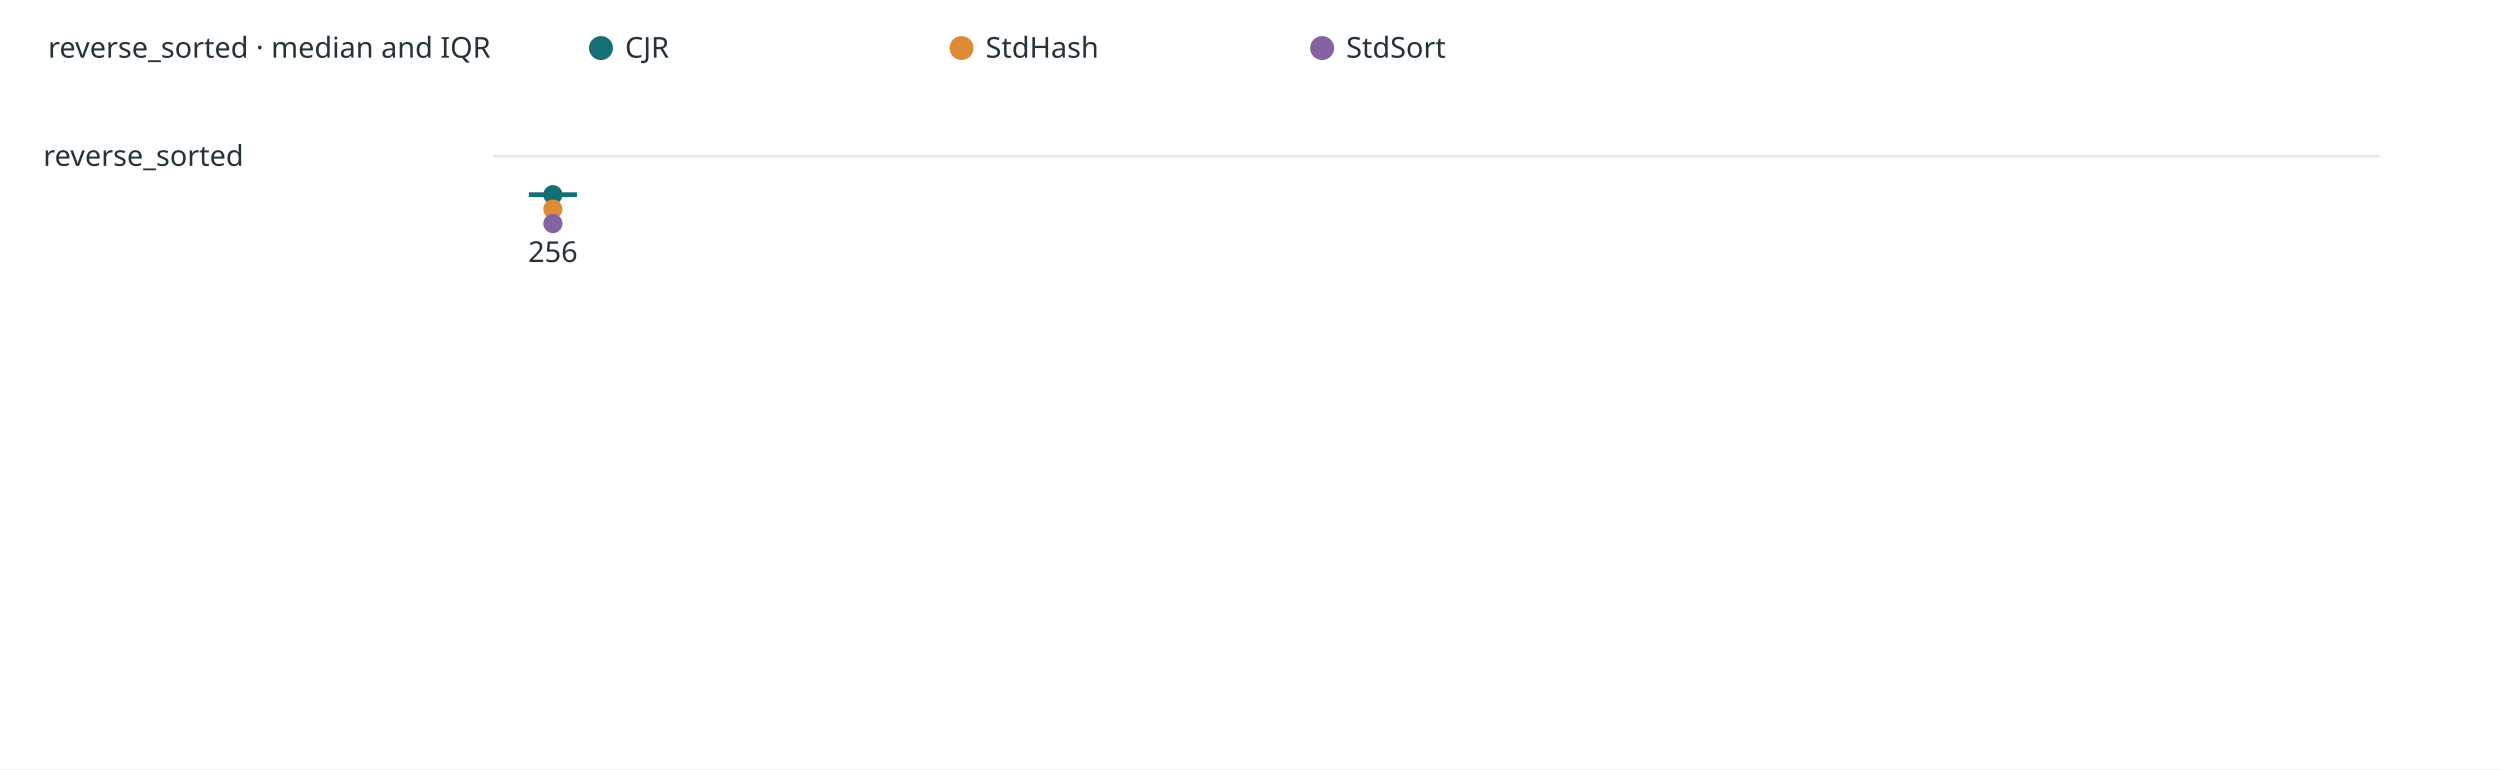
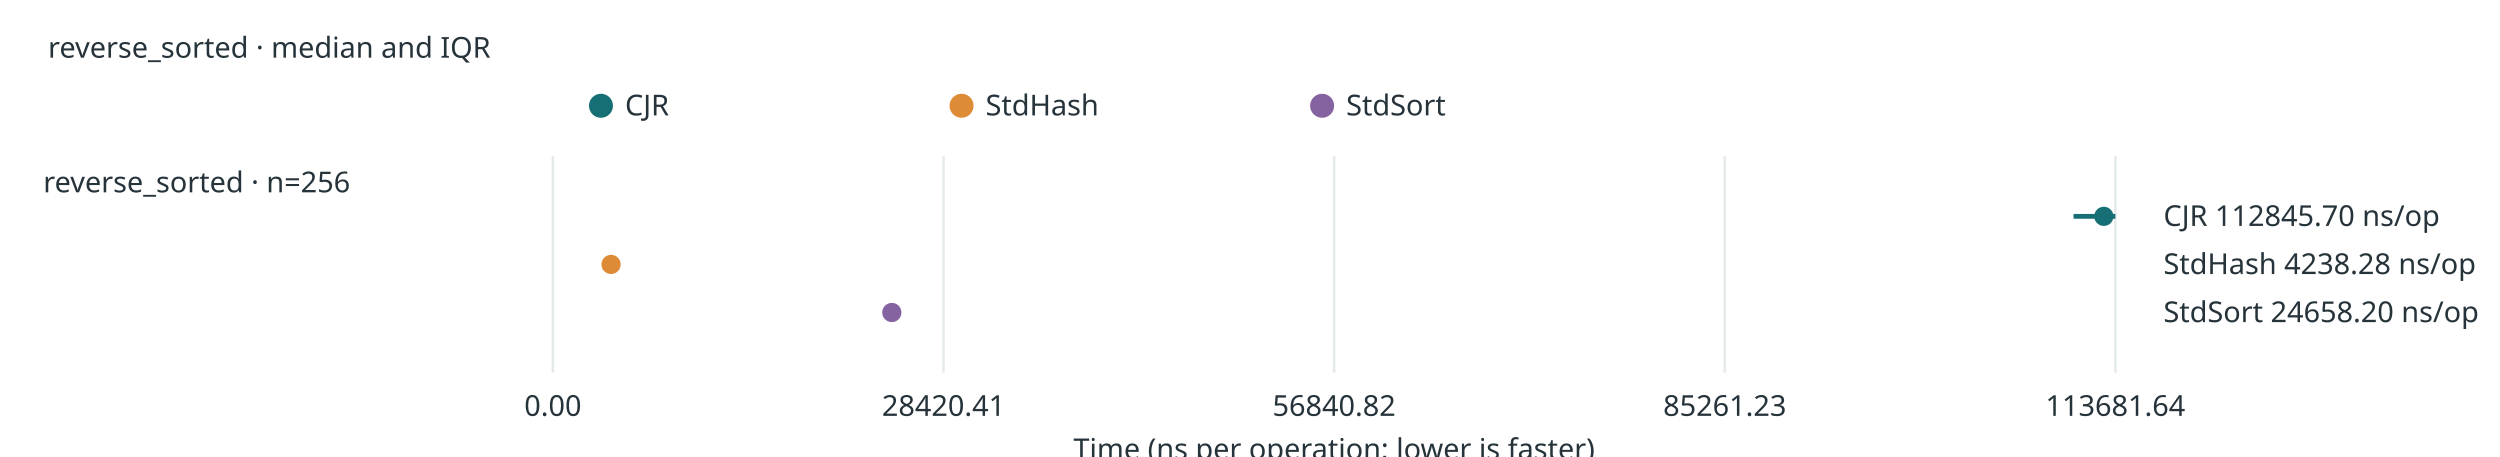
- <svg xmlns="http://www.w3.org/2000/svg" viewBox="0 0 1040 320" role="img">
+ <svg xmlns="http://www.w3.org/2000/svg" viewBox="0 0 1040 190" role="img">
  <style>text{font:12px system-ui;fill:#26333a}.axis{stroke:#9aa7aa}.grid{stroke:#e4e9e9}</style>
  <rect width="100%" height="100%" fill="white" />
  <text x="20" y="24" font-size="17">reverse_sorted · median and IQR</text>
-   <circle cx="250" cy="20" r="5" fill="#176f76" />
-   <text x="260" y="24">CJR</text>
-   <circle cx="400" cy="20" r="5" fill="#de8b37" />
-   <text x="410" y="24">StdHash</text>
-   <circle cx="550" cy="20" r="5" fill="#8562a0" />
-   <text x="560" y="24">StdSort</text>
-   <text x="18" y="69">reverse_sorted</text>
-   <path d="M 205 65 H 990" class="grid" />
-   <path d="M 220.0 81 H 240.0" stroke="#176f76" stroke-width="2" />
-   <circle cx="230.0" cy="81" r="4" fill="#176f76" />
-   <path d="M 228.4 87 H 231.6" stroke="#de8b37" stroke-width="2" />
-   <circle cx="230.0" cy="87" r="4" fill="#de8b37" />
-   <path d="M 226.4 93 H 233.6" stroke="#8562a0" stroke-width="2" />
-   <circle cx="230.0" cy="93" r="4" fill="#8562a0" />
-   <text x="230.0" y="109" text-anchor="middle">256</text>
+   <circle cx="250" cy="44" r="5" fill="#176f76" />
+   <text x="260" y="48">CJR</text>
+   <circle cx="400" cy="44" r="5" fill="#de8b37" />
+   <text x="410" y="48">StdHash</text>
+   <circle cx="550" cy="44" r="5" fill="#8562a0" />
+   <text x="560" y="48">StdSort</text>
+   <path d="M 230.0 65 V 155" class="grid" />
+   <text x="230.0" y="173" text-anchor="middle">0.00</text>
+   <path d="M 392.5 65 V 155" class="grid" />
+   <text x="392.5" y="173" text-anchor="middle">28420.41</text>
+   <path d="M 555.0 65 V 155" class="grid" />
+   <text x="555.0" y="173" text-anchor="middle">56840.82</text>
+   <path d="M 717.5 65 V 155" class="grid" />
+   <text x="717.5" y="173" text-anchor="middle">85261.23</text>
+   <path d="M 880.0 65 V 155" class="grid" />
+   <text x="880.0" y="173" text-anchor="middle">113681.64</text>
+   <text x="555" y="191" text-anchor="middle">Time (ns per operation; lower is faster)</text>
+   <text x="18" y="80">reverse_sorted · n=256</text>
+   <g>
+     <path d="M 862.6 90 H 880.0" stroke="#176f76" stroke-width="2" />
+     <circle cx="875.2" cy="90" r="4" fill="#176f76" />
+     <text x="900" y="94">CJR 112845.70 ns/op</text>
+   </g>
+   <g>
+     <path d="M 252.3 110 H 255.0" stroke="#de8b37" stroke-width="2" />
+     <circle cx="254.2" cy="110" r="4" fill="#de8b37" />
+     <text x="900" y="114">StdHash 4238.28 ns/op</text>
+   </g>
+   <g>
+     <path d="M 368.1 130 H 374.4" stroke="#8562a0" stroke-width="2" />
+     <circle cx="371.0" cy="130" r="4" fill="#8562a0" />
+     <text x="900" y="134">StdSort 24658.20 ns/op</text>
+   </g>
</svg>
